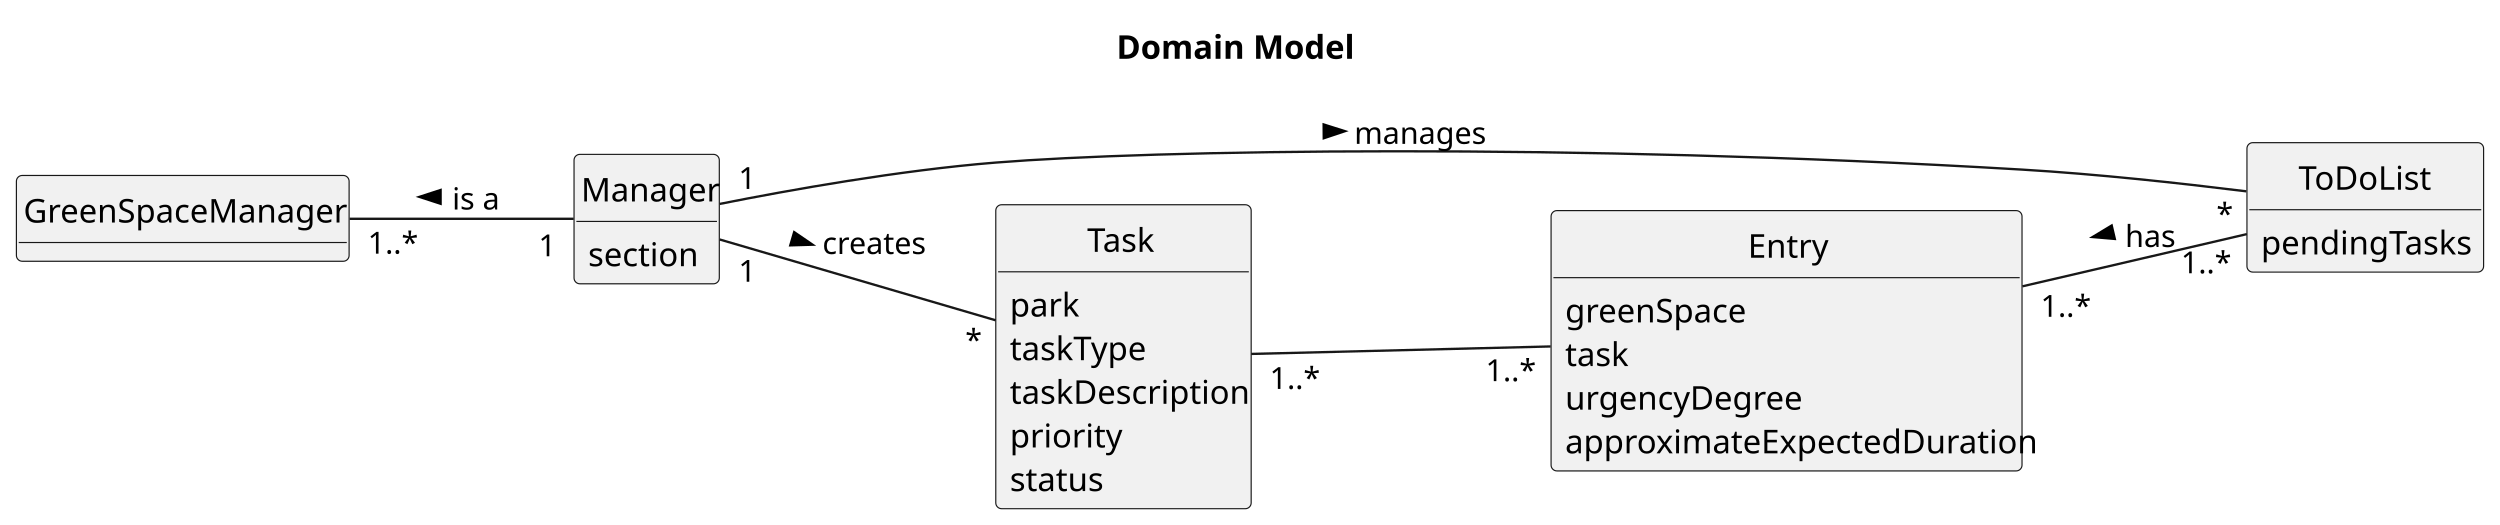
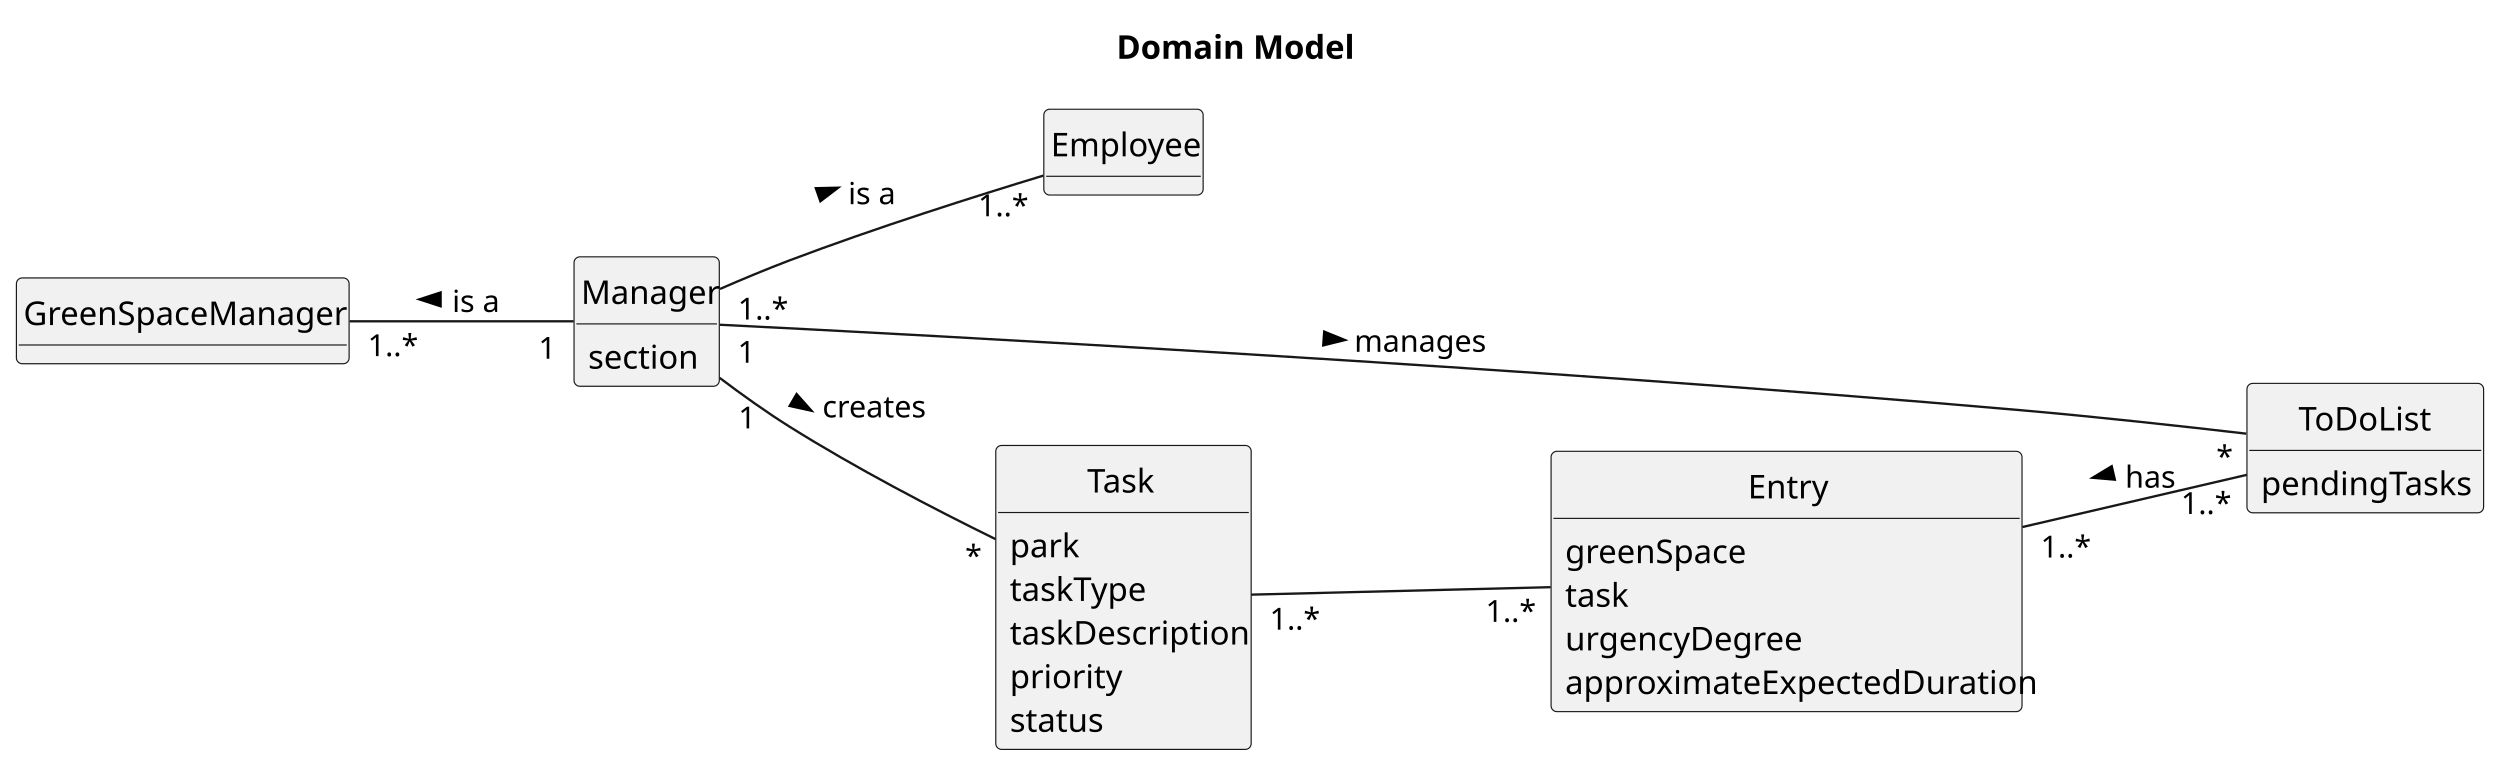
- <svg xmlns="http://www.w3.org/2000/svg" contentStyleType="text/css" height="224px" preserveAspectRatio="none" style="width:1067px;height:224px;background:#FFFFFF;" version="1.1" viewBox="0 0 1067 224" width="1067px" zoomAndPan="magnify">
+ <svg xmlns="http://www.w3.org/2000/svg" contentStyleType="text/css" height="326px" preserveAspectRatio="none" style="width:1067px;height:326px;background:#FFFFFF;" version="1.1" viewBox="0 0 1067 326" width="1067px" zoomAndPan="magnify">
  <defs />
  <g>
    <text fill="#000000" font-family="sans-serif" font-size="14" font-weight="bold" lengthAdjust="spacing" textLength="100" x="476.5" y="25.107">Domain Model</text>
    <g id="elem_GreenSpaceManager">
-       <rect codeLine="14" fill="#F1F1F1" height="36.621" id="GreenSpaceManager" rx="2.5" ry="2.5" style="stroke:#181818;stroke-width:0.5;" width="142" x="7" y="74.884" />
-       <text fill="#000000" font-family="sans-serif" font-size="14" lengthAdjust="spacing" textLength="136" x="10" y="94.991">GreenSpaceManager</text>
-       <line style="stroke:#181818;stroke-width:0.5;" x1="8" x2="148" y1="103.505" y2="103.505" />
+       <rect codeLine="14" fill="#F1F1F1" height="36.621" id="GreenSpaceManager" rx="2.5" ry="2.5" style="stroke:#181818;stroke-width:0.5;" width="142" x="7" y="118.621" />
+       <text fill="#000000" font-family="sans-serif" font-size="14" lengthAdjust="spacing" textLength="136" x="10" y="138.728">GreenSpaceManager</text>
+       <line style="stroke:#181818;stroke-width:0.5;" x1="8" x2="148" y1="147.242" y2="147.242" />
    </g>
    <g id="elem_Manager">
-       <rect codeLine="17" fill="#F1F1F1" height="55.242" id="Manager" rx="2.5" ry="2.5" style="stroke:#181818;stroke-width:0.5;" width="62" x="245" y="65.884" />
-       <text fill="#000000" font-family="sans-serif" font-size="14" lengthAdjust="spacing" textLength="56" x="248" y="85.991">Manager</text>
-       <line style="stroke:#181818;stroke-width:0.5;" x1="246" x2="306" y1="94.505" y2="94.505" />
-       <text fill="#000000" font-family="sans-serif" font-size="14" lengthAdjust="spacing" textLength="45" x="251" y="113.612">section</text>
+       <rect codeLine="17" fill="#F1F1F1" height="55.242" id="Manager" rx="2.5" ry="2.5" style="stroke:#181818;stroke-width:0.5;" width="62" x="245" y="109.621" />
+       <text fill="#000000" font-family="sans-serif" font-size="14" lengthAdjust="spacing" textLength="56" x="248" y="129.728">Manager</text>
+       <line style="stroke:#181818;stroke-width:0.5;" x1="246" x2="306" y1="138.242" y2="138.242" />
+       <text fill="#000000" font-family="sans-serif" font-size="14" lengthAdjust="spacing" textLength="45" x="251" y="157.35">section</text>
+     </g>
+     <g id="elem_Employee">
+       <rect codeLine="21" fill="#F1F1F1" height="36.621" id="Employee" rx="2.5" ry="2.5" style="stroke:#181818;stroke-width:0.5;" width="68" x="445.5" y="46.621" />
+       <text fill="#000000" font-family="sans-serif" font-size="14" lengthAdjust="spacing" textLength="62" x="448.5" y="66.728">Employee</text>
+       <line style="stroke:#181818;stroke-width:0.5;" x1="446.5" x2="512.5" y1="75.242" y2="75.242" />
    </g>
    <g id="elem_ToDoList">
-       <rect codeLine="21" fill="#F1F1F1" height="55.242" id="ToDoList" rx="2.5" ry="2.5" style="stroke:#181818;stroke-width:0.5;" width="101" x="959" y="60.884" />
-       <text fill="#000000" font-family="sans-serif" font-size="14" lengthAdjust="spacing" textLength="57" x="981" y="80.991">ToDoList</text>
-       <line style="stroke:#181818;stroke-width:0.5;" x1="960" x2="1059" y1="89.505" y2="89.505" />
-       <text fill="#000000" font-family="sans-serif" font-size="14" lengthAdjust="spacing" textLength="89" x="965" y="108.612">pendingTasks</text>
+       <rect codeLine="24" fill="#F1F1F1" height="55.242" id="ToDoList" rx="2.5" ry="2.5" style="stroke:#181818;stroke-width:0.5;" width="101" x="959" y="163.621" />
+       <text fill="#000000" font-family="sans-serif" font-size="14" lengthAdjust="spacing" textLength="57" x="981" y="183.728">ToDoList</text>
+       <line style="stroke:#181818;stroke-width:0.5;" x1="960" x2="1059" y1="192.242" y2="192.242" />
+       <text fill="#000000" font-family="sans-serif" font-size="14" lengthAdjust="spacing" textLength="89" x="965" y="211.35">pendingTasks</text>
    </g>
    <g id="elem_Entry">
-       <rect codeLine="25" fill="#F1F1F1" height="111.106" id="Entry" rx="2.5" ry="2.5" style="stroke:#181818;stroke-width:0.5;" width="201" x="662" y="89.884" />
-       <text fill="#000000" font-family="sans-serif" font-size="14" lengthAdjust="spacing" textLength="33" x="746" y="109.991">Entry</text>
-       <line style="stroke:#181818;stroke-width:0.5;" x1="663" x2="862" y1="118.505" y2="118.505" />
-       <text fill="#000000" font-family="sans-serif" font-size="14" lengthAdjust="spacing" textLength="77" x="668" y="137.612">greenSpace</text>
-       <text fill="#000000" font-family="sans-serif" font-size="14" lengthAdjust="spacing" textLength="26" x="668" y="156.233">task</text>
-       <text fill="#000000" font-family="sans-serif" font-size="14" lengthAdjust="spacing" textLength="98" x="668" y="174.855">urgencyDegree</text>
-       <text fill="#000000" font-family="sans-serif" font-size="14" lengthAdjust="spacing" textLength="189" x="668" y="193.476">approximateExpectedDuration</text>
+       <rect codeLine="28" fill="#F1F1F1" height="111.106" id="Entry" rx="2.5" ry="2.5" style="stroke:#181818;stroke-width:0.5;" width="201" x="662" y="192.621" />
+       <text fill="#000000" font-family="sans-serif" font-size="14" lengthAdjust="spacing" textLength="33" x="746" y="212.728">Entry</text>
+       <line style="stroke:#181818;stroke-width:0.5;" x1="663" x2="862" y1="221.242" y2="221.242" />
+       <text fill="#000000" font-family="sans-serif" font-size="14" lengthAdjust="spacing" textLength="77" x="668" y="240.35">greenSpace</text>
+       <text fill="#000000" font-family="sans-serif" font-size="14" lengthAdjust="spacing" textLength="26" x="668" y="258.971">task</text>
+       <text fill="#000000" font-family="sans-serif" font-size="14" lengthAdjust="spacing" textLength="98" x="668" y="277.592">urgencyDegree</text>
+       <text fill="#000000" font-family="sans-serif" font-size="14" lengthAdjust="spacing" textLength="189" x="668" y="296.213">approximateExpectedDuration</text>
    </g>
    <g id="elem_Task">
-       <rect codeLine="32" fill="#F1F1F1" height="129.727" id="Task" rx="2.5" ry="2.5" style="stroke:#181818;stroke-width:0.5;" width="109" x="425" y="87.384" />
-       <text fill="#000000" font-family="sans-serif" font-size="14" lengthAdjust="spacing" textLength="31" x="464" y="107.491">Task</text>
-       <line style="stroke:#181818;stroke-width:0.5;" x1="426" x2="533" y1="116.005" y2="116.005" />
-       <text fill="#000000" font-family="sans-serif" font-size="14" lengthAdjust="spacing" textLength="28" x="431" y="135.112">park</text>
-       <text fill="#000000" font-family="sans-serif" font-size="14" lengthAdjust="spacing" textLength="58" x="431" y="153.733">taskType</text>
-       <text fill="#000000" font-family="sans-serif" font-size="14" lengthAdjust="spacing" textLength="97" x="431" y="172.355">taskDescription</text>
-       <text fill="#000000" font-family="sans-serif" font-size="14" lengthAdjust="spacing" textLength="43" x="431" y="190.976">priority</text>
-       <text fill="#000000" font-family="sans-serif" font-size="14" lengthAdjust="spacing" textLength="38" x="431" y="209.597">status</text>
+       <rect codeLine="35" fill="#F1F1F1" height="129.727" id="Task" rx="2.5" ry="2.5" style="stroke:#181818;stroke-width:0.5;" width="109" x="425" y="190.121" />
+       <text fill="#000000" font-family="sans-serif" font-size="14" lengthAdjust="spacing" textLength="31" x="464" y="210.228">Task</text>
+       <line style="stroke:#181818;stroke-width:0.5;" x1="426" x2="533" y1="218.742" y2="218.742" />
+       <text fill="#000000" font-family="sans-serif" font-size="14" lengthAdjust="spacing" textLength="28" x="431" y="237.85">park</text>
+       <text fill="#000000" font-family="sans-serif" font-size="14" lengthAdjust="spacing" textLength="58" x="431" y="256.471">taskType</text>
+       <text fill="#000000" font-family="sans-serif" font-size="14" lengthAdjust="spacing" textLength="97" x="431" y="275.092">taskDescription</text>
+       <text fill="#000000" font-family="sans-serif" font-size="14" lengthAdjust="spacing" textLength="43" x="431" y="293.713">priority</text>
+       <text fill="#000000" font-family="sans-serif" font-size="14" lengthAdjust="spacing" textLength="38" x="431" y="312.334">status</text>
+     </g>
+     <g id="link_Manager_Employee">
+       <path codeLine="43" d="M307.29,123.331 C316.73,119.211 327.23,114.821 337,111.121 C373.6,97.271 416.44,83.711 445.31,74.941 " fill="none" id="Manager-Employee" style="stroke:#181818;stroke-width:1.0;" />
+       <polygon fill="#000000" points="357.718,80.112,348.21,80.332,350.155,85.878,357.718,80.112" style="stroke:#000000;stroke-width:1.0;" />
+       <text fill="#000000" font-family="sans-serif" font-size="13" lengthAdjust="spacing" textLength="21" x="362" y="87.149">is a</text>
+       <text fill="#000000" font-family="sans-serif" font-size="13" lengthAdjust="spacing" textLength="20" x="314.903" y="136.389">1..*</text>
+       <text fill="#000000" font-family="sans-serif" font-size="13" lengthAdjust="spacing" textLength="20" x="417.439" y="92.292">1..*</text>
    </g>
    <g id="link_Manager_Task">
-       <path codeLine="40" d="M307.17,102.214 C338.24,111.314 387.3,125.684 424.98,136.714 " fill="none" id="Manager-Task" style="stroke:#181818;stroke-width:1.0;" />
-       <polygon fill="#000000" points="346.798,104.434,338.944,99.072,337.292,104.713,346.798,104.434" style="stroke:#000000;stroke-width:1.0;" />
-       <text fill="#000000" font-family="sans-serif" font-size="13" lengthAdjust="spacing" textLength="43" x="351" y="108.412">creates</text>
-       <text fill="#000000" font-family="sans-serif" font-size="13" lengthAdjust="spacing" textLength="7" x="315.187" y="120.255">1</text>
-       <text fill="#000000" font-family="sans-serif" font-size="13" lengthAdjust="spacing" textLength="5" x="411.962" y="149.774">*</text>
+       <path codeLine="44" d="M307.13,161.261 C316.48,168.321 326.96,175.831 337,182.121 C365.11,199.741 397.95,216.881 424.92,230.121 " fill="none" id="Manager-Task" style="stroke:#181818;stroke-width:1.0;" />
+       <polygon fill="#000000" points="346.317,175.29,339.991,168.188,337.025,173.262,346.317,175.29" style="stroke:#000000;stroke-width:1.0;" />
+       <text fill="#000000" font-family="sans-serif" font-size="13" lengthAdjust="spacing" textLength="43" x="351" y="178.149">creates</text>
+       <text fill="#000000" font-family="sans-serif" font-size="13" lengthAdjust="spacing" textLength="7" x="315.138" y="182.843">1</text>
+       <text fill="#000000" font-family="sans-serif" font-size="13" lengthAdjust="spacing" textLength="5" x="411.893" y="241.869">*</text>
    </g>
    <g id="link_Manager_ToDoList">
-       <path codeLine="41" d="M307.16,87.034 C336.94,81.104 383.88,72.694 425,69.384 C490.76,64.084 668.54,60.834 863,72.384 C894.96,74.284 930.71,78.184 958.77,81.664 " fill="none" id="Manager-ToDoList" style="stroke:#181818;stroke-width:1.0;" />
-       <polygon fill="#000000" points="574,55.988,564.931,53.124,564.979,59.002,574,55.988" style="stroke:#000000;stroke-width:1.0;" />
-       <text fill="#000000" font-family="sans-serif" font-size="13" lengthAdjust="spacing" textLength="53" x="578" y="61.412">manages</text>
-       <text fill="#000000" font-family="sans-serif" font-size="13" lengthAdjust="spacing" textLength="7" x="315.175" y="80.634">1</text>
-       <text fill="#000000" font-family="sans-serif" font-size="13" lengthAdjust="spacing" textLength="5" x="945.952" y="95.957">*</text>
+       <path codeLine="45" d="M307.23,138.601 C393.87,142.951 650.48,156.551 863,175.121 C894.9,177.911 930.64,181.831 958.72,185.091 " fill="none" id="Manager-ToDoList" style="stroke:#181818;stroke-width:1.0;" />
+       <polygon fill="#000000" points="573.987,145.123,565.174,141.547,564.756,147.41,573.987,145.123" style="stroke:#000000;stroke-width:1.0;" />
+       <text fill="#000000" font-family="sans-serif" font-size="13" lengthAdjust="spacing" textLength="53" x="578" y="150.149">manages</text>
+       <text fill="#000000" font-family="sans-serif" font-size="13" lengthAdjust="spacing" textLength="7" x="314.827" y="154.818">1</text>
+       <text fill="#000000" font-family="sans-serif" font-size="13" lengthAdjust="spacing" textLength="5" x="945.894" y="199.486">*</text>
    </g>
    <g id="link_GreenSpaceManager_Manager">
-       <path codeLine="42" d="M149.21,93.384 C182.05,93.384 219.43,93.384 244.85,93.384 " fill="none" id="GreenSpaceManager-Manager" style="stroke:#181818;stroke-width:1.0;" />
-       <polygon fill="#000000" points="179,84.029,188.045,86.968,188.045,81.09,179,84.029" style="stroke:#000000;stroke-width:1.0;" />
-       <text fill="#000000" font-family="sans-serif" font-size="13" lengthAdjust="spacing" textLength="21" x="193" y="89.412">is a</text>
-       <text fill="#000000" font-family="sans-serif" font-size="13" lengthAdjust="spacing" textLength="20" x="156.95" y="108.254">1..*</text>
-       <text fill="#000000" font-family="sans-serif" font-size="13" lengthAdjust="spacing" textLength="7" x="229.837" y="109.383">1</text>
+       <path codeLine="46" d="M149.21,137.121 C182.05,137.121 219.43,137.121 244.85,137.121 " fill="none" id="GreenSpaceManager-Manager" style="stroke:#181818;stroke-width:1.0;" />
+       <polygon fill="#000000" points="179,127.767,188.045,130.706,188.045,124.828,179,127.767" style="stroke:#000000;stroke-width:1.0;" />
+       <text fill="#000000" font-family="sans-serif" font-size="13" lengthAdjust="spacing" textLength="21" x="193" y="133.149">is a</text>
+       <text fill="#000000" font-family="sans-serif" font-size="13" lengthAdjust="spacing" textLength="20" x="156.95" y="151.992">1..*</text>
+       <text fill="#000000" font-family="sans-serif" font-size="13" lengthAdjust="spacing" textLength="7" x="229.837" y="153.121">1</text>
    </g>
    <g id="link_Entry_ToDoList">
-       <path codeLine="43" d="M863.15,122.204 C896.14,114.524 931.42,106.314 958.96,99.914 " fill="none" id="Entry-ToDoList" style="stroke:#181818;stroke-width:1.0;" />
-       <polygon fill="#000000" points="893.13,101.162,902.606,101.975,901.274,96.25,893.13,101.162" style="stroke:#000000;stroke-width:1.0;" />
-       <text fill="#000000" font-family="sans-serif" font-size="13" lengthAdjust="spacing" textLength="21" x="907" y="105.412">has</text>
-       <text fill="#000000" font-family="sans-serif" font-size="13" lengthAdjust="spacing" textLength="20" x="870.93" y="135.206">1..*</text>
-       <text fill="#000000" font-family="sans-serif" font-size="13" lengthAdjust="spacing" textLength="20" x="930.825" y="116.637">1..*</text>
+       <path codeLine="47" d="M863.15,224.941 C896.14,217.261 931.42,209.051 958.96,202.651 " fill="none" id="Entry-ToDoList" style="stroke:#181818;stroke-width:1.0;" />
+       <polygon fill="#000000" points="893.13,203.9,902.606,204.713,901.274,198.988,893.13,203.9" style="stroke:#000000;stroke-width:1.0;" />
+       <text fill="#000000" font-family="sans-serif" font-size="13" lengthAdjust="spacing" textLength="21" x="907" y="208.149">has</text>
+       <text fill="#000000" font-family="sans-serif" font-size="13" lengthAdjust="spacing" textLength="20" x="870.93" y="237.944">1..*</text>
+       <text fill="#000000" font-family="sans-serif" font-size="13" lengthAdjust="spacing" textLength="20" x="930.825" y="219.374">1..*</text>
    </g>
    <g id="link_Task_Entry">
-       <path codeLine="44" d="M534.02,151.054 C570.08,150.154 618.76,148.944 661.83,147.864 " fill="none" id="Task-Entry" style="stroke:#181818;stroke-width:1.0;" />
-       <text fill="#000000" font-family="sans-serif" font-size="13" lengthAdjust="spacing" textLength="20" x="541.883" y="165.99">1..*</text>
-       <text fill="#000000" font-family="sans-serif" font-size="13" lengthAdjust="spacing" textLength="20" x="634.048" y="162.671">1..*</text>
+       <path codeLine="48" d="M534.02,253.791 C570.08,252.891 618.76,251.681 661.83,250.601 " fill="none" id="Task-Entry" style="stroke:#181818;stroke-width:1.0;" />
+       <text fill="#000000" font-family="sans-serif" font-size="13" lengthAdjust="spacing" textLength="20" x="541.883" y="268.728">1..*</text>
+       <text fill="#000000" font-family="sans-serif" font-size="13" lengthAdjust="spacing" textLength="20" x="634.048" y="265.408">1..*</text>
    </g>
  </g>
</svg>
